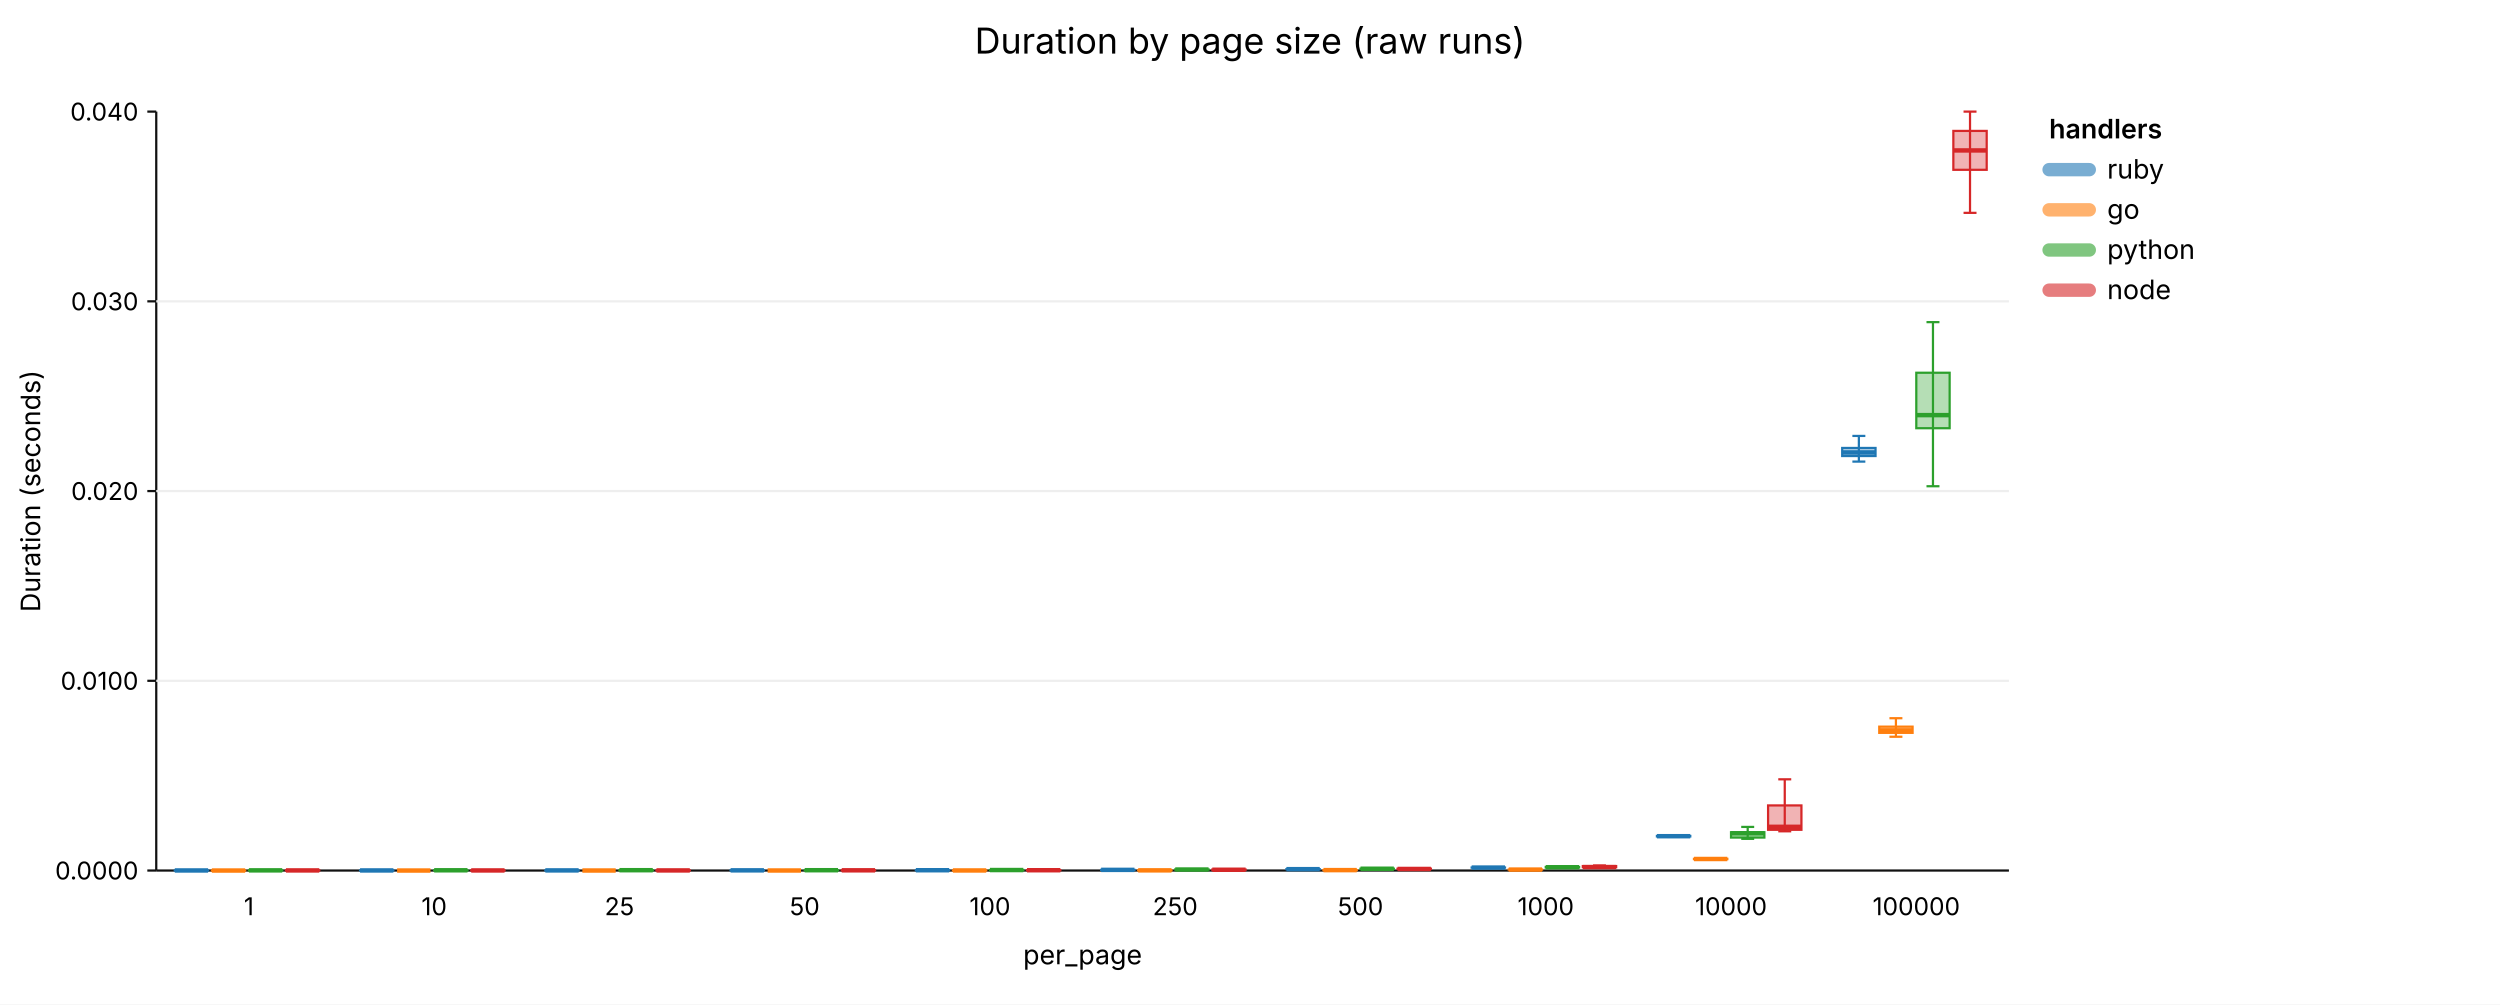
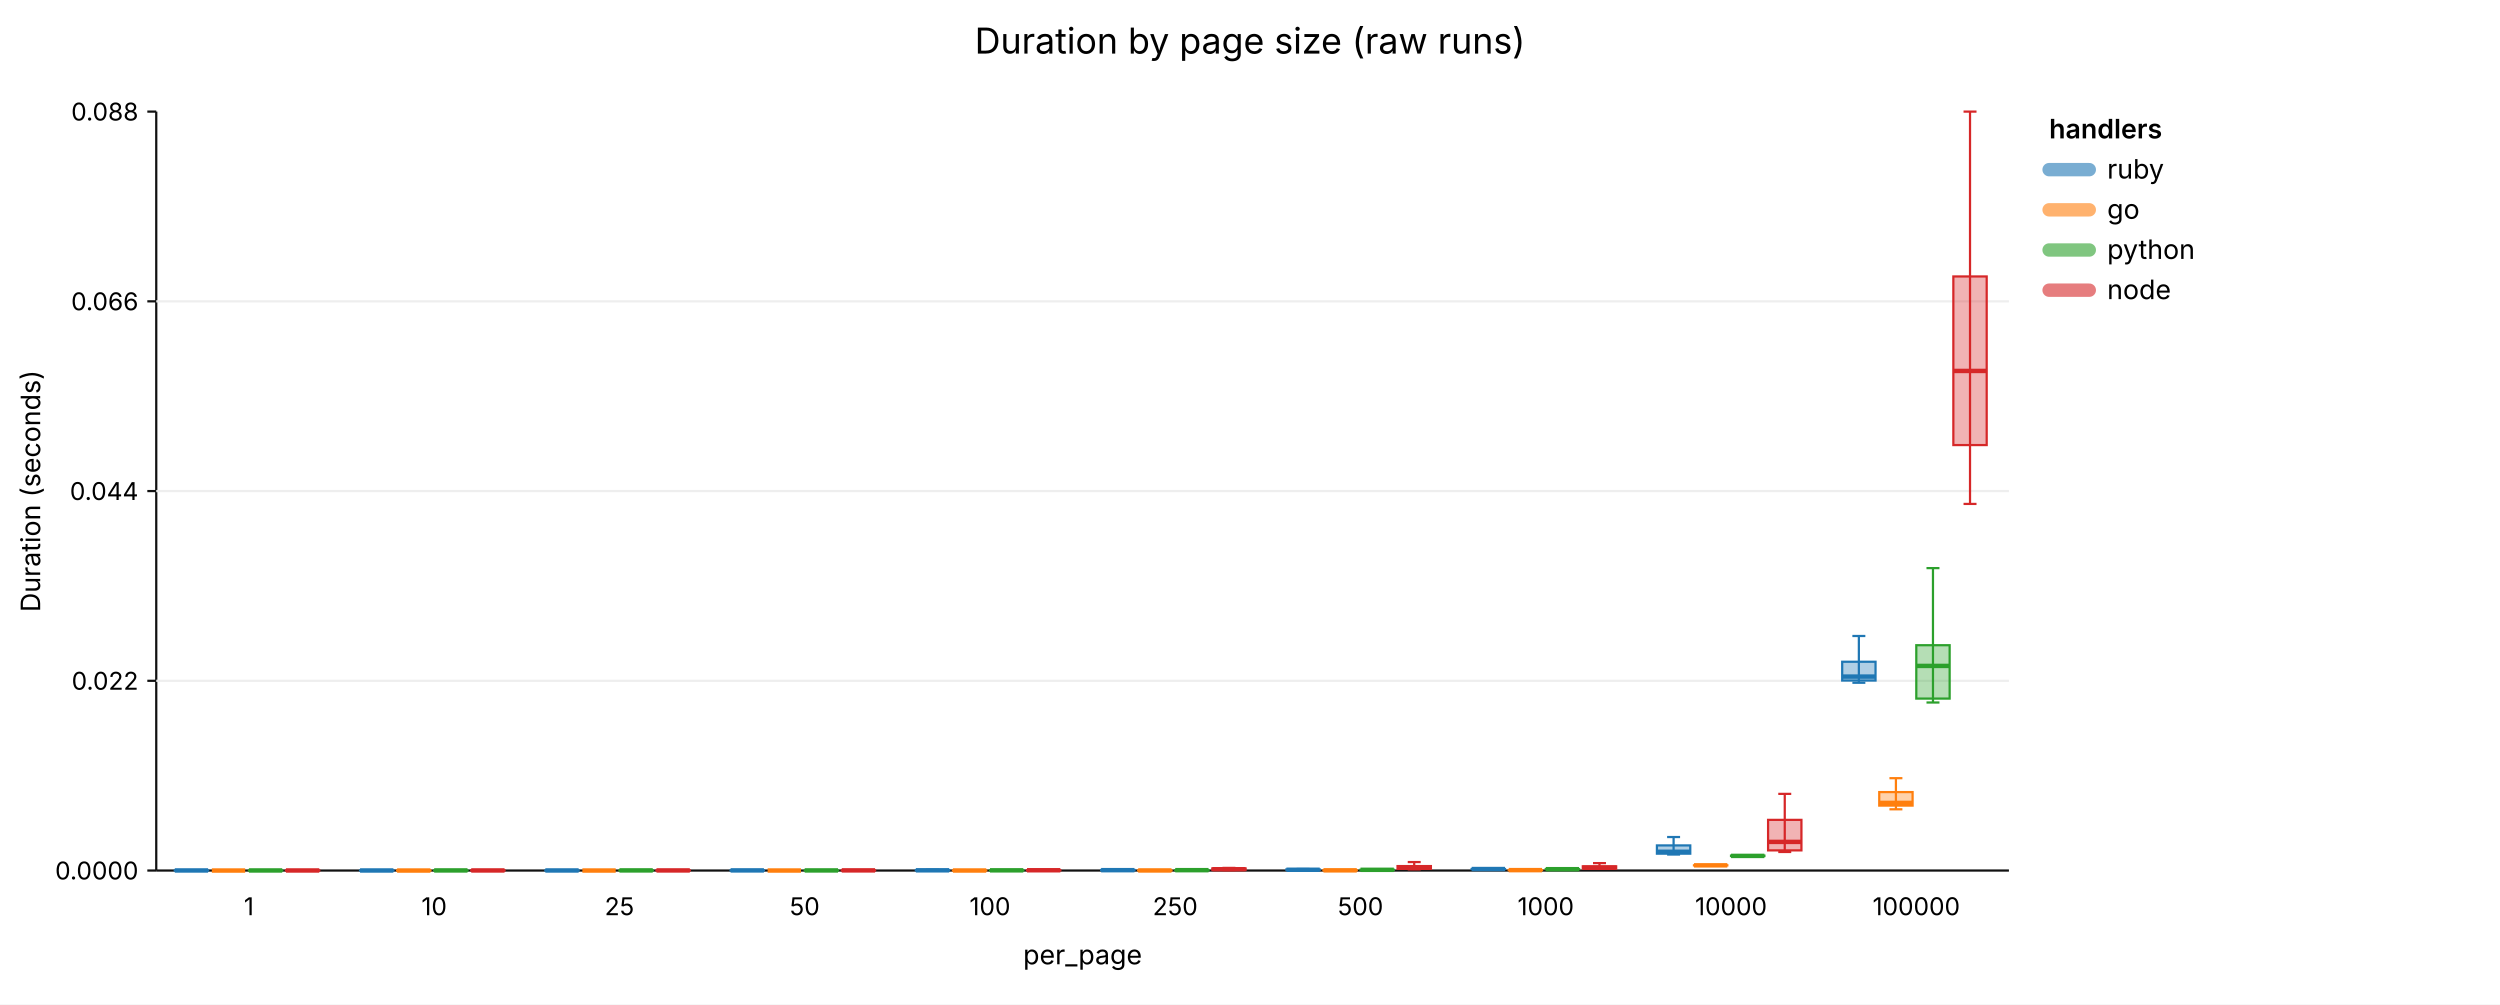
<svg xmlns="http://www.w3.org/2000/svg" width="1120" height="450" viewBox="0 0 1120 450">
  <rect x="0" y="0" width="1120" height="450" fill="white" />
  <text x="560" y="24" text-anchor="middle" font-family="system-ui, -apple-system" font-size="16">Duration by page size (raw runs)</text>
  <line x1="70" y1="390" x2="900" y2="390" stroke="#111" stroke-width="1" />
  <line x1="70" y1="50" x2="70" y2="390" stroke="#111" stroke-width="1" />
  <line x1="66" y1="50.0" x2="70" y2="50.0" stroke="#111" stroke-width="1" />
-   <text x="62" y="54.0" text-anchor="end" font-family="system-ui, -apple-system" font-size="11">0.040</text>
+   <text x="62" y="54.0" text-anchor="end" font-family="system-ui, -apple-system" font-size="11">0.088</text>
  <line x1="66" y1="135.0" x2="70" y2="135.0" stroke="#111" stroke-width="1" />
-   <text x="62" y="139.0" text-anchor="end" font-family="system-ui, -apple-system" font-size="11">0.030</text>
+   <text x="62" y="139.0" text-anchor="end" font-family="system-ui, -apple-system" font-size="11">0.066</text>
  <line x1="70" y1="135.0" x2="900" y2="135.0" stroke="#eee" stroke-width="1" />
  <line x1="66" y1="220.0" x2="70" y2="220.0" stroke="#111" stroke-width="1" />
-   <text x="62" y="224.0" text-anchor="end" font-family="system-ui, -apple-system" font-size="11">0.020</text>
+   <text x="62" y="224.0" text-anchor="end" font-family="system-ui, -apple-system" font-size="11">0.044</text>
  <line x1="70" y1="220.0" x2="900" y2="220.0" stroke="#eee" stroke-width="1" />
  <line x1="66" y1="305.0" x2="70" y2="305.0" stroke="#111" stroke-width="1" />
-   <text x="62" y="309.0" text-anchor="end" font-family="system-ui, -apple-system" font-size="11">0.0100</text>
+   <text x="62" y="309.0" text-anchor="end" font-family="system-ui, -apple-system" font-size="11">0.022</text>
  <line x1="70" y1="305.0" x2="900" y2="305.0" stroke="#eee" stroke-width="1" />
  <line x1="66" y1="390.0" x2="70" y2="390.0" stroke="#111" stroke-width="1" />
  <text x="62" y="394.0" text-anchor="end" font-family="system-ui, -apple-system" font-size="11">0.0000</text>
  <text x="485" y="432" text-anchor="middle" font-family="system-ui, -apple-system" font-size="12">per_page</text>
  <text x="18" y="220" text-anchor="middle" font-family="system-ui, -apple-system" font-size="12" transform="rotate(-90 18 220)">Duration (seconds)</text>
  <text x="111.5" y="410" text-anchor="middle" font-family="system-ui, -apple-system" font-size="11">1</text>
  <text x="194.5" y="410" text-anchor="middle" font-family="system-ui, -apple-system" font-size="11">10</text>
  <text x="277.5" y="410" text-anchor="middle" font-family="system-ui, -apple-system" font-size="11">25</text>
  <text x="360.5" y="410" text-anchor="middle" font-family="system-ui, -apple-system" font-size="11">50</text>
  <text x="443.5" y="410" text-anchor="middle" font-family="system-ui, -apple-system" font-size="11">100</text>
  <text x="526.5" y="410" text-anchor="middle" font-family="system-ui, -apple-system" font-size="11">250</text>
  <text x="609.5" y="410" text-anchor="middle" font-family="system-ui, -apple-system" font-size="11">500</text>
  <text x="692.5" y="410" text-anchor="middle" font-family="system-ui, -apple-system" font-size="11">1000</text>
  <text x="775.5" y="410" text-anchor="middle" font-family="system-ui, -apple-system" font-size="11">10000</text>
  <text x="858.5" y="410" text-anchor="middle" font-family="system-ui, -apple-system" font-size="11">100000</text>
-   <line x1="85.77" y1="389.957" x2="85.77" y2="389.983" stroke="#1f77b4" stroke-width="1" />
-   <line x1="82.865" y1="389.957" x2="88.675" y2="389.957" stroke="#1f77b4" stroke-width="1" />
-   <line x1="82.865" y1="389.983" x2="88.675" y2="389.983" stroke="#1f77b4" stroke-width="1" />
-   <rect x="78.3" y="389.966" width="14.94" height="0.009" fill="#1f77b4" fill-opacity="0.35" stroke="#1f77b4" stroke-width="1" />
-   <line x1="78.3" y1="389.966" x2="93.24" y2="389.966" stroke="#1f77b4" stroke-width="2" />
-   <line x1="168.77" y1="389.94" x2="168.77" y2="389.966" stroke="#1f77b4" stroke-width="1" />
-   <line x1="165.865" y1="389.94" x2="171.675" y2="389.94" stroke="#1f77b4" stroke-width="1" />
-   <line x1="165.865" y1="389.966" x2="171.675" y2="389.966" stroke="#1f77b4" stroke-width="1" />
-   <rect x="161.3" y="389.949" width="14.94" height="0.009" fill="#1f77b4" fill-opacity="0.35" stroke="#1f77b4" stroke-width="1" />
-   <line x1="161.3" y1="389.957" x2="176.24" y2="389.957" stroke="#1f77b4" stroke-width="2" />
-   <line x1="251.77" y1="389.923" x2="251.77" y2="389.949" stroke="#1f77b4" stroke-width="1" />
-   <line x1="248.865" y1="389.923" x2="254.675" y2="389.923" stroke="#1f77b4" stroke-width="1" />
-   <line x1="248.865" y1="389.949" x2="254.675" y2="389.949" stroke="#1f77b4" stroke-width="1" />
-   <rect x="244.3" y="389.932" width="14.94" height="0.009" fill="#1f77b4" fill-opacity="0.35" stroke="#1f77b4" stroke-width="1" />
-   <line x1="244.3" y1="389.94" x2="259.24" y2="389.94" stroke="#1f77b4" stroke-width="2" />
-   <line x1="334.77" y1="389.898" x2="334.77" y2="389.923" stroke="#1f77b4" stroke-width="1" />
-   <line x1="331.865" y1="389.898" x2="337.675" y2="389.898" stroke="#1f77b4" stroke-width="1" />
-   <line x1="331.865" y1="389.923" x2="337.675" y2="389.923" stroke="#1f77b4" stroke-width="1" />
-   <rect x="327.3" y="389.906" width="14.94" height="0.009" fill="#1f77b4" fill-opacity="0.35" stroke="#1f77b4" stroke-width="1" />
-   <line x1="327.3" y1="389.915" x2="342.24" y2="389.915" stroke="#1f77b4" stroke-width="2" />
-   <line x1="417.77" y1="389.838" x2="417.77" y2="389.881" stroke="#1f77b4" stroke-width="1" />
-   <line x1="414.865" y1="389.838" x2="420.675" y2="389.838" stroke="#1f77b4" stroke-width="1" />
-   <line x1="414.865" y1="389.881" x2="420.675" y2="389.881" stroke="#1f77b4" stroke-width="1" />
-   <rect x="410.3" y="389.855" width="14.94" height="0.017" fill="#1f77b4" fill-opacity="0.35" stroke="#1f77b4" stroke-width="1" />
-   <line x1="410.3" y1="389.864" x2="425.24" y2="389.864" stroke="#1f77b4" stroke-width="2" />
-   <line x1="500.77" y1="389.676" x2="500.77" y2="389.719" stroke="#1f77b4" stroke-width="1" />
-   <line x1="497.865" y1="389.676" x2="503.675" y2="389.676" stroke="#1f77b4" stroke-width="1" />
-   <line x1="497.865" y1="389.719" x2="503.675" y2="389.719" stroke="#1f77b4" stroke-width="1" />
-   <rect x="493.3" y="389.693" width="14.94" height="0.017" fill="#1f77b4" fill-opacity="0.35" stroke="#1f77b4" stroke-width="1" />
-   <line x1="493.3" y1="389.702" x2="508.24" y2="389.702" stroke="#1f77b4" stroke-width="2" />
-   <line x1="583.77" y1="389.369" x2="583.77" y2="389.395" stroke="#1f77b4" stroke-width="1" />
-   <line x1="580.865" y1="389.369" x2="586.675" y2="389.369" stroke="#1f77b4" stroke-width="1" />
-   <line x1="580.865" y1="389.395" x2="586.675" y2="389.395" stroke="#1f77b4" stroke-width="1" />
-   <rect x="576.3" y="389.378" width="14.94" height="0.009" fill="#1f77b4" fill-opacity="0.35" stroke="#1f77b4" stroke-width="1" />
-   <line x1="576.3" y1="389.386" x2="591.24" y2="389.386" stroke="#1f77b4" stroke-width="2" />
-   <line x1="666.77" y1="388.585" x2="666.77" y2="388.73" stroke="#1f77b4" stroke-width="1" />
-   <line x1="663.865" y1="388.585" x2="669.675" y2="388.585" stroke="#1f77b4" stroke-width="1" />
-   <line x1="663.865" y1="388.73" x2="669.675" y2="388.73" stroke="#1f77b4" stroke-width="1" />
-   <rect x="659.3" y="388.638" width="14.94" height="0.075" fill="#1f77b4" fill-opacity="0.35" stroke="#1f77b4" stroke-width="1" />
-   <line x1="659.3" y1="388.679" x2="674.24" y2="388.679" stroke="#1f77b4" stroke-width="2" />
-   <line x1="749.77" y1="374.187" x2="749.77" y2="374.937" stroke="#1f77b4" stroke-width="1" />
-   <line x1="746.865" y1="374.187" x2="752.675" y2="374.187" stroke="#1f77b4" stroke-width="1" />
-   <line x1="746.865" y1="374.937" x2="752.675" y2="374.937" stroke="#1f77b4" stroke-width="1" />
-   <rect x="742.3" y="374.494" width="14.94" height="0.23" fill="#1f77b4" fill-opacity="0.35" stroke="#1f77b4" stroke-width="1" />
-   <line x1="742.3" y1="374.617" x2="757.24" y2="374.617" stroke="#1f77b4" stroke-width="2" />
-   <line x1="832.77" y1="195.295" x2="832.77" y2="206.795" stroke="#1f77b4" stroke-width="1" />
-   <line x1="829.865" y1="195.295" x2="835.675" y2="195.295" stroke="#1f77b4" stroke-width="1" />
-   <line x1="829.865" y1="206.795" x2="835.675" y2="206.795" stroke="#1f77b4" stroke-width="1" />
-   <rect x="825.3" y="200.683" width="14.94" height="3.617" fill="#1f77b4" fill-opacity="0.35" stroke="#1f77b4" stroke-width="1" />
-   <line x1="825.3" y1="202.703" x2="840.24" y2="202.703" stroke="#1f77b4" stroke-width="2" />
-   <line x1="102.37" y1="389.983" x2="102.37" y2="390.0" stroke="#ff7f0e" stroke-width="1" />
-   <line x1="99.465" y1="389.983" x2="105.275" y2="389.983" stroke="#ff7f0e" stroke-width="1" />
+   <line x1="85.77" y1="389.935" x2="85.77" y2="389.973" stroke="#1f77b4" stroke-width="1" />
+   <line x1="82.865" y1="389.935" x2="88.675" y2="389.935" stroke="#1f77b4" stroke-width="1" />
+   <line x1="82.865" y1="389.973" x2="88.675" y2="389.973" stroke="#1f77b4" stroke-width="1" />
+   <rect x="78.3" y="389.95" width="14.94" height="0.019" fill="#1f77b4" fill-opacity="0.35" stroke="#1f77b4" stroke-width="1" />
+   <line x1="78.3" y1="389.965" x2="93.24" y2="389.965" stroke="#1f77b4" stroke-width="2" />
+   <line x1="168.77" y1="389.958" x2="168.77" y2="389.985" stroke="#1f77b4" stroke-width="1" />
+   <line x1="165.865" y1="389.958" x2="171.675" y2="389.958" stroke="#1f77b4" stroke-width="1" />
+   <line x1="165.865" y1="389.985" x2="171.675" y2="389.985" stroke="#1f77b4" stroke-width="1" />
+   <rect x="161.3" y="389.969" width="14.94" height="0.008" fill="#1f77b4" fill-opacity="0.35" stroke="#1f77b4" stroke-width="1" />
+   <line x1="161.3" y1="389.975" x2="176.24" y2="389.975" stroke="#1f77b4" stroke-width="2" />
+   <line x1="251.77" y1="389.954" x2="251.77" y2="389.977" stroke="#1f77b4" stroke-width="1" />
+   <line x1="248.865" y1="389.954" x2="254.675" y2="389.954" stroke="#1f77b4" stroke-width="1" />
+   <line x1="248.865" y1="389.977" x2="254.675" y2="389.977" stroke="#1f77b4" stroke-width="1" />
+   <rect x="244.3" y="389.965" width="14.94" height="0.008" fill="#1f77b4" fill-opacity="0.35" stroke="#1f77b4" stroke-width="1" />
+   <line x1="244.3" y1="389.969" x2="259.24" y2="389.969" stroke="#1f77b4" stroke-width="2" />
+   <line x1="334.77" y1="389.892" x2="334.77" y2="389.962" stroke="#1f77b4" stroke-width="1" />
+   <line x1="331.865" y1="389.892" x2="337.675" y2="389.892" stroke="#1f77b4" stroke-width="1" />
+   <line x1="331.865" y1="389.962" x2="337.675" y2="389.962" stroke="#1f77b4" stroke-width="1" />
+   <rect x="327.3" y="389.915" width="14.94" height="0.031" fill="#1f77b4" fill-opacity="0.35" stroke="#1f77b4" stroke-width="1" />
+   <line x1="327.3" y1="389.936" x2="342.24" y2="389.936" stroke="#1f77b4" stroke-width="2" />
+   <line x1="417.77" y1="389.661" x2="417.77" y2="389.935" stroke="#1f77b4" stroke-width="1" />
+   <line x1="414.865" y1="389.661" x2="420.675" y2="389.661" stroke="#1f77b4" stroke-width="1" />
+   <line x1="414.865" y1="389.935" x2="420.675" y2="389.935" stroke="#1f77b4" stroke-width="1" />
+   <rect x="410.3" y="389.79" width="14.94" height="0.133" fill="#1f77b4" fill-opacity="0.35" stroke="#1f77b4" stroke-width="1" />
+   <line x1="410.3" y1="389.9" x2="425.24" y2="389.9" stroke="#1f77b4" stroke-width="2" />
+   <line x1="500.77" y1="389.654" x2="500.77" y2="389.854" stroke="#1f77b4" stroke-width="1" />
+   <line x1="497.865" y1="389.654" x2="503.675" y2="389.654" stroke="#1f77b4" stroke-width="1" />
+   <line x1="497.865" y1="389.854" x2="503.675" y2="389.854" stroke="#1f77b4" stroke-width="1" />
+   <rect x="493.3" y="389.745" width="14.94" height="0.104" fill="#1f77b4" fill-opacity="0.35" stroke="#1f77b4" stroke-width="1" />
+   <line x1="493.3" y1="389.835" x2="508.24" y2="389.835" stroke="#1f77b4" stroke-width="2" />
+   <line x1="583.77" y1="389.303" x2="583.77" y2="389.711" stroke="#1f77b4" stroke-width="1" />
+   <line x1="580.865" y1="389.303" x2="586.675" y2="389.303" stroke="#1f77b4" stroke-width="1" />
+   <line x1="580.865" y1="389.711" x2="586.675" y2="389.711" stroke="#1f77b4" stroke-width="1" />
+   <rect x="576.3" y="389.504" width="14.94" height="0.185" fill="#1f77b4" fill-opacity="0.35" stroke="#1f77b4" stroke-width="1" />
+   <line x1="576.3" y1="389.656" x2="591.24" y2="389.656" stroke="#1f77b4" stroke-width="2" />
+   <line x1="666.77" y1="389.261" x2="666.77" y2="389.396" stroke="#1f77b4" stroke-width="1" />
+   <line x1="663.865" y1="389.261" x2="669.675" y2="389.261" stroke="#1f77b4" stroke-width="1" />
+   <line x1="663.865" y1="389.396" x2="669.675" y2="389.396" stroke="#1f77b4" stroke-width="1" />
+   <rect x="659.3" y="389.308" width="14.94" height="0.052" fill="#1f77b4" fill-opacity="0.35" stroke="#1f77b4" stroke-width="1" />
+   <line x1="659.3" y1="389.334" x2="674.24" y2="389.334" stroke="#1f77b4" stroke-width="2" />
+   <line x1="749.77" y1="374.99" x2="749.77" y2="382.83" stroke="#1f77b4" stroke-width="1" />
+   <line x1="746.865" y1="374.99" x2="752.675" y2="374.99" stroke="#1f77b4" stroke-width="1" />
+   <line x1="746.865" y1="382.83" x2="752.675" y2="382.83" stroke="#1f77b4" stroke-width="1" />
+   <rect x="742.3" y="378.748" width="14.94" height="3.697" fill="#1f77b4" fill-opacity="0.35" stroke="#1f77b4" stroke-width="1" />
+   <line x1="742.3" y1="381.6" x2="757.24" y2="381.6" stroke="#1f77b4" stroke-width="2" />
+   <line x1="832.77" y1="284.922" x2="832.77" y2="305.878" stroke="#1f77b4" stroke-width="1" />
+   <line x1="829.865" y1="284.922" x2="835.675" y2="284.922" stroke="#1f77b4" stroke-width="1" />
+   <line x1="829.865" y1="305.878" x2="835.675" y2="305.878" stroke="#1f77b4" stroke-width="1" />
+   <rect x="825.3" y="296.464" width="14.94" height="8.415" fill="#1f77b4" fill-opacity="0.35" stroke="#1f77b4" stroke-width="1" />
+   <line x1="825.3" y1="303.113" x2="840.24" y2="303.113" stroke="#1f77b4" stroke-width="2" />
+   <line x1="102.37" y1="390.0" x2="102.37" y2="390.0" stroke="#ff7f0e" stroke-width="1" />
  <line x1="99.465" y1="390.0" x2="105.275" y2="390.0" stroke="#ff7f0e" stroke-width="1" />
-   <rect x="94.9" y="389.991" width="14.94" height="0.009" fill="#ff7f0e" fill-opacity="0.35" stroke="#ff7f0e" stroke-width="1" />
+   <line x1="99.465" y1="390.0" x2="105.275" y2="390.0" stroke="#ff7f0e" stroke-width="1" />
+   <rect x="94.9" y="390.0" width="14.94" height="0.0" fill="#ff7f0e" fill-opacity="0.35" stroke="#ff7f0e" stroke-width="1" />
  <line x1="94.9" y1="390.0" x2="109.84" y2="390.0" stroke="#ff7f0e" stroke-width="2" />
-   <line x1="185.37" y1="390.0" x2="185.37" y2="390.0" stroke="#ff7f0e" stroke-width="1" />
+   <line x1="185.37" y1="389.996" x2="185.37" y2="390.0" stroke="#ff7f0e" stroke-width="1" />
+   <line x1="182.465" y1="389.996" x2="188.275" y2="389.996" stroke="#ff7f0e" stroke-width="1" />
  <line x1="182.465" y1="390.0" x2="188.275" y2="390.0" stroke="#ff7f0e" stroke-width="1" />
-   <line x1="182.465" y1="390.0" x2="188.275" y2="390.0" stroke="#ff7f0e" stroke-width="1" />
-   <rect x="177.9" y="390.0" width="14.94" height="0.0" fill="#ff7f0e" fill-opacity="0.35" stroke="#ff7f0e" stroke-width="1" />
+   <rect x="177.9" y="389.996" width="14.94" height="0.004" fill="#ff7f0e" fill-opacity="0.35" stroke="#ff7f0e" stroke-width="1" />
  <line x1="177.9" y1="390.0" x2="192.84" y2="390.0" stroke="#ff7f0e" stroke-width="2" />
-   <line x1="268.37" y1="389.991" x2="268.37" y2="389.991" stroke="#ff7f0e" stroke-width="1" />
-   <line x1="265.465" y1="389.991" x2="271.275" y2="389.991" stroke="#ff7f0e" stroke-width="1" />
-   <line x1="265.465" y1="389.991" x2="271.275" y2="389.991" stroke="#ff7f0e" stroke-width="1" />
-   <rect x="260.9" y="389.991" width="14.94" height="0.0" fill="#ff7f0e" fill-opacity="0.35" stroke="#ff7f0e" stroke-width="1" />
-   <line x1="260.9" y1="389.991" x2="275.84" y2="389.991" stroke="#ff7f0e" stroke-width="2" />
-   <line x1="351.37" y1="389.983" x2="351.37" y2="389.983" stroke="#ff7f0e" stroke-width="1" />
-   <line x1="348.465" y1="389.983" x2="354.275" y2="389.983" stroke="#ff7f0e" stroke-width="1" />
-   <line x1="348.465" y1="389.983" x2="354.275" y2="389.983" stroke="#ff7f0e" stroke-width="1" />
-   <rect x="343.9" y="389.983" width="14.94" height="0.0" fill="#ff7f0e" fill-opacity="0.35" stroke="#ff7f0e" stroke-width="1" />
-   <line x1="343.9" y1="389.983" x2="358.84" y2="389.983" stroke="#ff7f0e" stroke-width="2" />
-   <line x1="434.37" y1="389.932" x2="434.37" y2="389.983" stroke="#ff7f0e" stroke-width="1" />
-   <line x1="431.465" y1="389.932" x2="437.275" y2="389.932" stroke="#ff7f0e" stroke-width="1" />
-   <line x1="431.465" y1="389.983" x2="437.275" y2="389.983" stroke="#ff7f0e" stroke-width="1" />
-   <rect x="426.9" y="389.957" width="14.94" height="0.017" fill="#ff7f0e" fill-opacity="0.35" stroke="#ff7f0e" stroke-width="1" />
-   <line x1="426.9" y1="389.966" x2="441.84" y2="389.966" stroke="#ff7f0e" stroke-width="2" />
-   <line x1="517.37" y1="389.906" x2="517.37" y2="389.932" stroke="#ff7f0e" stroke-width="1" />
-   <line x1="514.465" y1="389.906" x2="520.275" y2="389.906" stroke="#ff7f0e" stroke-width="1" />
-   <line x1="514.465" y1="389.932" x2="520.275" y2="389.932" stroke="#ff7f0e" stroke-width="1" />
-   <rect x="509.9" y="389.915" width="14.94" height="0.015" fill="#ff7f0e" fill-opacity="0.35" stroke="#ff7f0e" stroke-width="1" />
-   <line x1="509.9" y1="389.919" x2="524.84" y2="389.919" stroke="#ff7f0e" stroke-width="2" />
-   <line x1="600.37" y1="389.77" x2="600.37" y2="389.855" stroke="#ff7f0e" stroke-width="1" />
-   <line x1="597.465" y1="389.77" x2="603.275" y2="389.77" stroke="#ff7f0e" stroke-width="1" />
-   <line x1="597.465" y1="389.855" x2="603.275" y2="389.855" stroke="#ff7f0e" stroke-width="1" />
-   <rect x="592.9" y="389.804" width="14.94" height="0.026" fill="#ff7f0e" fill-opacity="0.35" stroke="#ff7f0e" stroke-width="1" />
-   <line x1="592.9" y1="389.812" x2="607.84" y2="389.812" stroke="#ff7f0e" stroke-width="2" />
-   <line x1="683.37" y1="389.514" x2="683.37" y2="389.625" stroke="#ff7f0e" stroke-width="1" />
-   <line x1="680.465" y1="389.514" x2="686.275" y2="389.514" stroke="#ff7f0e" stroke-width="1" />
-   <line x1="680.465" y1="389.625" x2="686.275" y2="389.625" stroke="#ff7f0e" stroke-width="1" />
-   <rect x="675.9" y="389.542" width="14.94" height="0.049" fill="#ff7f0e" fill-opacity="0.35" stroke="#ff7f0e" stroke-width="1" />
-   <line x1="675.9" y1="389.578" x2="690.84" y2="389.578" stroke="#ff7f0e" stroke-width="2" />
-   <line x1="766.37" y1="384.544" x2="766.37" y2="384.953" stroke="#ff7f0e" stroke-width="1" />
-   <line x1="763.465" y1="384.544" x2="769.275" y2="384.544" stroke="#ff7f0e" stroke-width="1" />
-   <line x1="763.465" y1="384.953" x2="769.275" y2="384.953" stroke="#ff7f0e" stroke-width="1" />
-   <rect x="758.9" y="384.745" width="14.94" height="0.156" fill="#ff7f0e" fill-opacity="0.35" stroke="#ff7f0e" stroke-width="1" />
-   <line x1="758.9" y1="384.83" x2="773.84" y2="384.83" stroke="#ff7f0e" stroke-width="2" />
-   <line x1="849.37" y1="321.76" x2="849.37" y2="330.063" stroke="#ff7f0e" stroke-width="1" />
-   <line x1="846.465" y1="321.76" x2="852.275" y2="321.76" stroke="#ff7f0e" stroke-width="1" />
-   <line x1="846.465" y1="330.063" x2="852.275" y2="330.063" stroke="#ff7f0e" stroke-width="1" />
-   <rect x="841.9" y="325.538" width="14.94" height="2.777" fill="#ff7f0e" fill-opacity="0.35" stroke="#ff7f0e" stroke-width="1" />
-   <line x1="841.9" y1="327.215" x2="856.84" y2="327.215" stroke="#ff7f0e" stroke-width="2" />
-   <line x1="118.97" y1="389.906" x2="118.97" y2="389.932" stroke="#2ca02c" stroke-width="1" />
-   <line x1="116.065" y1="389.906" x2="121.875" y2="389.906" stroke="#2ca02c" stroke-width="1" />
-   <line x1="116.065" y1="389.932" x2="121.875" y2="389.932" stroke="#2ca02c" stroke-width="1" />
-   <rect x="111.5" y="389.915" width="14.94" height="0.009" fill="#2ca02c" fill-opacity="0.35" stroke="#2ca02c" stroke-width="1" />
-   <line x1="111.5" y1="389.923" x2="126.44" y2="389.923" stroke="#2ca02c" stroke-width="2" />
-   <line x1="201.97" y1="389.881" x2="201.97" y2="389.906" stroke="#2ca02c" stroke-width="1" />
-   <line x1="199.065" y1="389.881" x2="204.875" y2="389.881" stroke="#2ca02c" stroke-width="1" />
-   <line x1="199.065" y1="389.906" x2="204.875" y2="389.906" stroke="#2ca02c" stroke-width="1" />
-   <rect x="194.5" y="389.889" width="14.94" height="0.009" fill="#2ca02c" fill-opacity="0.35" stroke="#2ca02c" stroke-width="1" />
-   <line x1="194.5" y1="389.889" x2="209.44" y2="389.889" stroke="#2ca02c" stroke-width="2" />
-   <line x1="284.97" y1="389.778" x2="284.97" y2="389.872" stroke="#2ca02c" stroke-width="1" />
-   <line x1="282.065" y1="389.778" x2="287.875" y2="389.778" stroke="#2ca02c" stroke-width="1" />
-   <line x1="282.065" y1="389.872" x2="287.875" y2="389.872" stroke="#2ca02c" stroke-width="1" />
-   <rect x="277.5" y="389.83" width="14.94" height="0.034" fill="#2ca02c" fill-opacity="0.35" stroke="#2ca02c" stroke-width="1" />
-   <line x1="277.5" y1="389.847" x2="292.44" y2="389.847" stroke="#2ca02c" stroke-width="2" />
-   <line x1="367.97" y1="389.812" x2="367.97" y2="389.881" stroke="#2ca02c" stroke-width="1" />
-   <line x1="365.065" y1="389.812" x2="370.875" y2="389.812" stroke="#2ca02c" stroke-width="1" />
-   <line x1="365.065" y1="389.881" x2="370.875" y2="389.881" stroke="#2ca02c" stroke-width="1" />
-   <rect x="360.5" y="389.847" width="14.94" height="0.023" fill="#2ca02c" fill-opacity="0.35" stroke="#2ca02c" stroke-width="1" />
-   <line x1="360.5" y1="389.855" x2="375.44" y2="389.855" stroke="#2ca02c" stroke-width="2" />
-   <line x1="450.97" y1="389.71" x2="450.97" y2="389.812" stroke="#2ca02c" stroke-width="1" />
-   <line x1="448.065" y1="389.71" x2="453.875" y2="389.71" stroke="#2ca02c" stroke-width="1" />
-   <line x1="448.065" y1="389.812" x2="453.875" y2="389.812" stroke="#2ca02c" stroke-width="1" />
-   <rect x="443.5" y="389.761" width="14.94" height="0.034" fill="#2ca02c" fill-opacity="0.35" stroke="#2ca02c" stroke-width="1" />
-   <line x1="443.5" y1="389.778" x2="458.44" y2="389.778" stroke="#2ca02c" stroke-width="2" />
-   <line x1="533.97" y1="389.489" x2="533.97" y2="389.625" stroke="#2ca02c" stroke-width="1" />
-   <line x1="531.065" y1="389.489" x2="536.875" y2="389.489" stroke="#2ca02c" stroke-width="1" />
-   <line x1="531.065" y1="389.625" x2="536.875" y2="389.625" stroke="#2ca02c" stroke-width="1" />
-   <rect x="526.5" y="389.506" width="14.94" height="0.077" fill="#2ca02c" fill-opacity="0.35" stroke="#2ca02c" stroke-width="1" />
-   <line x1="526.5" y1="389.548" x2="541.44" y2="389.548" stroke="#2ca02c" stroke-width="2" />
-   <line x1="616.97" y1="389.096" x2="616.97" y2="389.335" stroke="#2ca02c" stroke-width="1" />
-   <line x1="614.065" y1="389.096" x2="619.875" y2="389.096" stroke="#2ca02c" stroke-width="1" />
-   <line x1="614.065" y1="389.335" x2="619.875" y2="389.335" stroke="#2ca02c" stroke-width="1" />
-   <rect x="609.5" y="389.165" width="14.94" height="0.1" fill="#2ca02c" fill-opacity="0.35" stroke="#2ca02c" stroke-width="1" />
-   <line x1="609.5" y1="389.194" x2="624.44" y2="389.194" stroke="#2ca02c" stroke-width="2" />
-   <line x1="699.97" y1="388.269" x2="699.97" y2="388.764" stroke="#2ca02c" stroke-width="1" />
-   <line x1="697.065" y1="388.269" x2="702.875" y2="388.269" stroke="#2ca02c" stroke-width="1" />
-   <line x1="697.065" y1="388.764" x2="702.875" y2="388.764" stroke="#2ca02c" stroke-width="1" />
-   <rect x="692.5" y="388.395" width="14.94" height="0.264" fill="#2ca02c" fill-opacity="0.35" stroke="#2ca02c" stroke-width="1" />
-   <line x1="692.5" y1="388.525" x2="707.44" y2="388.525" stroke="#2ca02c" stroke-width="2" />
-   <line x1="782.97" y1="370.461" x2="782.97" y2="375.798" stroke="#2ca02c" stroke-width="1" />
-   <line x1="780.065" y1="370.461" x2="785.875" y2="370.461" stroke="#2ca02c" stroke-width="1" />
-   <line x1="780.065" y1="375.798" x2="785.875" y2="375.798" stroke="#2ca02c" stroke-width="1" />
-   <rect x="775.5" y="372.833" width="14.94" height="2.393" fill="#2ca02c" fill-opacity="0.35" stroke="#2ca02c" stroke-width="1" />
-   <line x1="775.5" y1="373.321" x2="790.44" y2="373.321" stroke="#2ca02c" stroke-width="2" />
-   <line x1="865.97" y1="144.318" x2="865.97" y2="217.835" stroke="#2ca02c" stroke-width="1" />
-   <line x1="863.065" y1="144.318" x2="868.875" y2="144.318" stroke="#2ca02c" stroke-width="1" />
-   <line x1="863.065" y1="217.835" x2="868.875" y2="217.835" stroke="#2ca02c" stroke-width="1" />
-   <rect x="858.5" y="166.987" width="14.94" height="24.854" fill="#2ca02c" fill-opacity="0.35" stroke="#2ca02c" stroke-width="1" />
-   <line x1="858.5" y1="185.978" x2="873.44" y2="185.978" stroke="#2ca02c" stroke-width="2" />
-   <line x1="135.57" y1="389.864" x2="135.57" y2="389.983" stroke="#d62728" stroke-width="1" />
-   <line x1="132.665" y1="389.864" x2="138.475" y2="389.864" stroke="#d62728" stroke-width="1" />
-   <line x1="132.665" y1="389.983" x2="138.475" y2="389.983" stroke="#d62728" stroke-width="1" />
-   <rect x="128.1" y="389.915" width="14.94" height="0.058" fill="#d62728" fill-opacity="0.35" stroke="#d62728" stroke-width="1" />
-   <line x1="128.1" y1="389.949" x2="143.04" y2="389.949" stroke="#d62728" stroke-width="2" />
-   <line x1="218.57" y1="389.932" x2="218.57" y2="389.974" stroke="#d62728" stroke-width="1" />
-   <line x1="215.665" y1="389.932" x2="221.475" y2="389.932" stroke="#d62728" stroke-width="1" />
-   <line x1="215.665" y1="389.974" x2="221.475" y2="389.974" stroke="#d62728" stroke-width="1" />
-   <rect x="211.1" y="389.94" width="14.94" height="0.026" fill="#d62728" fill-opacity="0.35" stroke="#d62728" stroke-width="1" />
-   <line x1="211.1" y1="389.957" x2="226.04" y2="389.957" stroke="#d62728" stroke-width="2" />
-   <line x1="301.57" y1="389.94" x2="301.57" y2="389.966" stroke="#d62728" stroke-width="1" />
-   <line x1="298.665" y1="389.94" x2="304.475" y2="389.94" stroke="#d62728" stroke-width="1" />
-   <line x1="298.665" y1="389.966" x2="304.475" y2="389.966" stroke="#d62728" stroke-width="1" />
-   <rect x="294.1" y="389.949" width="14.94" height="0.009" fill="#d62728" fill-opacity="0.35" stroke="#d62728" stroke-width="1" />
-   <line x1="294.1" y1="389.949" x2="309.04" y2="389.949" stroke="#d62728" stroke-width="2" />
-   <line x1="384.57" y1="389.872" x2="384.57" y2="389.923" stroke="#d62728" stroke-width="1" />
-   <line x1="381.665" y1="389.872" x2="387.475" y2="389.872" stroke="#d62728" stroke-width="1" />
-   <line x1="381.665" y1="389.923" x2="387.475" y2="389.923" stroke="#d62728" stroke-width="1" />
-   <rect x="377.1" y="389.889" width="14.94" height="0.023" fill="#d62728" fill-opacity="0.35" stroke="#d62728" stroke-width="1" />
-   <line x1="377.1" y1="389.902" x2="392.04" y2="389.902" stroke="#d62728" stroke-width="2" />
-   <line x1="467.57" y1="389.795" x2="467.57" y2="389.881" stroke="#d62728" stroke-width="1" />
-   <line x1="464.665" y1="389.795" x2="470.475" y2="389.795" stroke="#d62728" stroke-width="1" />
-   <line x1="464.665" y1="389.881" x2="470.475" y2="389.881" stroke="#d62728" stroke-width="1" />
-   <rect x="460.1" y="389.84" width="14.94" height="0.032" fill="#d62728" fill-opacity="0.35" stroke="#d62728" stroke-width="1" />
-   <line x1="460.1" y1="389.864" x2="475.04" y2="389.864" stroke="#d62728" stroke-width="2" />
-   <line x1="550.57" y1="389.506" x2="550.57" y2="389.693" stroke="#d62728" stroke-width="1" />
-   <line x1="547.665" y1="389.506" x2="553.475" y2="389.506" stroke="#d62728" stroke-width="1" />
-   <line x1="547.665" y1="389.693" x2="553.475" y2="389.693" stroke="#d62728" stroke-width="1" />
-   <rect x="543.1" y="389.565" width="14.94" height="0.102" fill="#d62728" fill-opacity="0.35" stroke="#d62728" stroke-width="1" />
-   <line x1="543.1" y1="389.65" x2="558.04" y2="389.65" stroke="#d62728" stroke-width="2" />
-   <line x1="633.57" y1="389.028" x2="633.57" y2="389.344" stroke="#d62728" stroke-width="1" />
-   <line x1="630.665" y1="389.028" x2="636.475" y2="389.028" stroke="#d62728" stroke-width="1" />
-   <line x1="630.665" y1="389.344" x2="636.475" y2="389.344" stroke="#d62728" stroke-width="1" />
-   <rect x="626.1" y="389.167" width="14.94" height="0.151" fill="#d62728" fill-opacity="0.35" stroke="#d62728" stroke-width="1" />
-   <line x1="626.1" y1="389.297" x2="641.04" y2="389.297" stroke="#d62728" stroke-width="2" />
-   <line x1="716.57" y1="387.724" x2="716.57" y2="388.593" stroke="#d62728" stroke-width="1" />
-   <line x1="713.665" y1="387.724" x2="719.475" y2="387.724" stroke="#d62728" stroke-width="1" />
-   <line x1="713.665" y1="388.593" x2="719.475" y2="388.593" stroke="#d62728" stroke-width="1" />
-   <rect x="709.1" y="387.995" width="14.94" height="0.526" fill="#d62728" fill-opacity="0.35" stroke="#d62728" stroke-width="1" />
-   <line x1="709.1" y1="388.461" x2="724.04" y2="388.461" stroke="#d62728" stroke-width="2" />
-   <line x1="799.57" y1="349.132" x2="799.57" y2="372.422" stroke="#d62728" stroke-width="1" />
-   <line x1="796.665" y1="349.132" x2="802.475" y2="349.132" stroke="#d62728" stroke-width="1" />
-   <line x1="796.665" y1="372.422" x2="802.475" y2="372.422" stroke="#d62728" stroke-width="1" />
-   <rect x="792.1" y="360.833" width="14.94" height="10.914" fill="#d62728" fill-opacity="0.35" stroke="#d62728" stroke-width="1" />
-   <line x1="792.1" y1="370.414" x2="807.04" y2="370.414" stroke="#d62728" stroke-width="2" />
-   <line x1="882.57" y1="50.0" x2="882.57" y2="95.36" stroke="#d62728" stroke-width="1" />
+   <line x1="268.37" y1="389.996" x2="268.37" y2="389.996" stroke="#ff7f0e" stroke-width="1" />
+   <line x1="265.465" y1="389.996" x2="271.275" y2="389.996" stroke="#ff7f0e" stroke-width="1" />
+   <line x1="265.465" y1="389.996" x2="271.275" y2="389.996" stroke="#ff7f0e" stroke-width="1" />
+   <rect x="260.9" y="389.996" width="14.94" height="0.0" fill="#ff7f0e" fill-opacity="0.35" stroke="#ff7f0e" stroke-width="1" />
+   <line x1="260.9" y1="389.996" x2="275.84" y2="389.996" stroke="#ff7f0e" stroke-width="2" />
+   <line x1="351.37" y1="389.992" x2="351.37" y2="389.992" stroke="#ff7f0e" stroke-width="1" />
+   <line x1="348.465" y1="389.992" x2="354.275" y2="389.992" stroke="#ff7f0e" stroke-width="1" />
+   <line x1="348.465" y1="389.992" x2="354.275" y2="389.992" stroke="#ff7f0e" stroke-width="1" />
+   <rect x="343.9" y="389.992" width="14.94" height="0.0" fill="#ff7f0e" fill-opacity="0.35" stroke="#ff7f0e" stroke-width="1" />
+   <line x1="343.9" y1="389.992" x2="358.84" y2="389.992" stroke="#ff7f0e" stroke-width="2" />
+   <line x1="434.37" y1="389.985" x2="434.37" y2="389.992" stroke="#ff7f0e" stroke-width="1" />
+   <line x1="431.465" y1="389.985" x2="437.275" y2="389.985" stroke="#ff7f0e" stroke-width="1" />
+   <line x1="431.465" y1="389.992" x2="437.275" y2="389.992" stroke="#ff7f0e" stroke-width="1" />
+   <rect x="426.9" y="389.985" width="14.94" height="0.004" fill="#ff7f0e" fill-opacity="0.35" stroke="#ff7f0e" stroke-width="1" />
+   <line x1="426.9" y1="389.985" x2="441.84" y2="389.985" stroke="#ff7f0e" stroke-width="2" />
+   <line x1="517.37" y1="389.958" x2="517.37" y2="389.969" stroke="#ff7f0e" stroke-width="1" />
+   <line x1="514.465" y1="389.958" x2="520.275" y2="389.958" stroke="#ff7f0e" stroke-width="1" />
+   <line x1="514.465" y1="389.969" x2="520.275" y2="389.969" stroke="#ff7f0e" stroke-width="1" />
+   <rect x="509.9" y="389.962" width="14.94" height="0.004" fill="#ff7f0e" fill-opacity="0.35" stroke="#ff7f0e" stroke-width="1" />
+   <line x1="509.9" y1="389.962" x2="524.84" y2="389.962" stroke="#ff7f0e" stroke-width="2" />
+   <line x1="600.37" y1="389.869" x2="600.37" y2="389.931" stroke="#ff7f0e" stroke-width="1" />
+   <line x1="597.465" y1="389.869" x2="603.275" y2="389.869" stroke="#ff7f0e" stroke-width="1" />
+   <line x1="597.465" y1="389.931" x2="603.275" y2="389.931" stroke="#ff7f0e" stroke-width="1" />
+   <rect x="592.9" y="389.896" width="14.94" height="0.022" fill="#ff7f0e" fill-opacity="0.35" stroke="#ff7f0e" stroke-width="1" />
+   <line x1="592.9" y1="389.913" x2="607.84" y2="389.913" stroke="#ff7f0e" stroke-width="2" />
+   <line x1="683.37" y1="389.765" x2="683.37" y2="389.858" stroke="#ff7f0e" stroke-width="1" />
+   <line x1="680.465" y1="389.765" x2="686.275" y2="389.765" stroke="#ff7f0e" stroke-width="1" />
+   <line x1="680.465" y1="389.858" x2="686.275" y2="389.858" stroke="#ff7f0e" stroke-width="1" />
+   <rect x="675.9" y="389.804" width="14.94" height="0.027" fill="#ff7f0e" fill-opacity="0.35" stroke="#ff7f0e" stroke-width="1" />
+   <line x1="675.9" y1="389.819" x2="690.84" y2="389.819" stroke="#ff7f0e" stroke-width="2" />
+   <line x1="766.37" y1="387.583" x2="766.37" y2="387.748" stroke="#ff7f0e" stroke-width="1" />
+   <line x1="763.465" y1="387.583" x2="769.275" y2="387.583" stroke="#ff7f0e" stroke-width="1" />
+   <line x1="763.465" y1="387.748" x2="769.275" y2="387.748" stroke="#ff7f0e" stroke-width="1" />
+   <rect x="758.9" y="387.653" width="14.94" height="0.049" fill="#ff7f0e" fill-opacity="0.35" stroke="#ff7f0e" stroke-width="1" />
+   <line x1="758.9" y1="387.672" x2="773.84" y2="387.672" stroke="#ff7f0e" stroke-width="2" />
+   <line x1="849.37" y1="348.626" x2="849.37" y2="362.566" stroke="#ff7f0e" stroke-width="1" />
+   <line x1="846.465" y1="348.626" x2="852.275" y2="348.626" stroke="#ff7f0e" stroke-width="1" />
+   <line x1="846.465" y1="362.566" x2="852.275" y2="362.566" stroke="#ff7f0e" stroke-width="1" />
+   <rect x="841.9" y="354.853" width="14.94" height="6.056" fill="#ff7f0e" fill-opacity="0.35" stroke="#ff7f0e" stroke-width="1" />
+   <line x1="841.9" y1="359.705" x2="856.84" y2="359.705" stroke="#ff7f0e" stroke-width="2" />
+   <line x1="118.97" y1="389.958" x2="118.97" y2="389.969" stroke="#2ca02c" stroke-width="1" />
+   <line x1="116.065" y1="389.958" x2="121.875" y2="389.958" stroke="#2ca02c" stroke-width="1" />
+   <line x1="116.065" y1="389.969" x2="121.875" y2="389.969" stroke="#2ca02c" stroke-width="1" />
+   <rect x="111.5" y="389.962" width="14.94" height="0.004" fill="#2ca02c" fill-opacity="0.35" stroke="#2ca02c" stroke-width="1" />
+   <line x1="111.5" y1="389.965" x2="126.44" y2="389.965" stroke="#2ca02c" stroke-width="2" />
+   <line x1="201.97" y1="389.935" x2="201.97" y2="389.958" stroke="#2ca02c" stroke-width="1" />
+   <line x1="199.065" y1="389.935" x2="204.875" y2="389.935" stroke="#2ca02c" stroke-width="1" />
+   <line x1="199.065" y1="389.958" x2="204.875" y2="389.958" stroke="#2ca02c" stroke-width="1" />
+   <rect x="194.5" y="389.946" width="14.94" height="0.008" fill="#2ca02c" fill-opacity="0.35" stroke="#2ca02c" stroke-width="1" />
+   <line x1="194.5" y1="389.95" x2="209.44" y2="389.95" stroke="#2ca02c" stroke-width="2" />
+   <line x1="284.97" y1="389.931" x2="284.97" y2="389.958" stroke="#2ca02c" stroke-width="1" />
+   <line x1="282.065" y1="389.931" x2="287.875" y2="389.931" stroke="#2ca02c" stroke-width="1" />
+   <line x1="282.065" y1="389.958" x2="287.875" y2="389.958" stroke="#2ca02c" stroke-width="1" />
+   <rect x="277.5" y="389.938" width="14.94" height="0.008" fill="#2ca02c" fill-opacity="0.35" stroke="#2ca02c" stroke-width="1" />
+   <line x1="277.5" y1="389.942" x2="292.44" y2="389.942" stroke="#2ca02c" stroke-width="2" />
+   <line x1="367.97" y1="389.942" x2="367.97" y2="389.954" stroke="#2ca02c" stroke-width="1" />
+   <line x1="365.065" y1="389.942" x2="370.875" y2="389.942" stroke="#2ca02c" stroke-width="1" />
+   <line x1="365.065" y1="389.954" x2="370.875" y2="389.954" stroke="#2ca02c" stroke-width="1" />
+   <rect x="360.5" y="389.946" width="14.94" height="0.004" fill="#2ca02c" fill-opacity="0.35" stroke="#2ca02c" stroke-width="1" />
+   <line x1="360.5" y1="389.95" x2="375.44" y2="389.95" stroke="#2ca02c" stroke-width="2" />
+   <line x1="450.97" y1="389.885" x2="450.97" y2="389.919" stroke="#2ca02c" stroke-width="1" />
+   <line x1="448.065" y1="389.885" x2="453.875" y2="389.885" stroke="#2ca02c" stroke-width="1" />
+   <line x1="448.065" y1="389.919" x2="453.875" y2="389.919" stroke="#2ca02c" stroke-width="1" />
+   <rect x="443.5" y="389.9" width="14.94" height="0.015" fill="#2ca02c" fill-opacity="0.35" stroke="#2ca02c" stroke-width="1" />
+   <line x1="443.5" y1="389.908" x2="458.44" y2="389.908" stroke="#2ca02c" stroke-width="2" />
+   <line x1="533.97" y1="389.815" x2="533.97" y2="389.854" stroke="#2ca02c" stroke-width="1" />
+   <line x1="531.065" y1="389.815" x2="536.875" y2="389.815" stroke="#2ca02c" stroke-width="1" />
+   <line x1="531.065" y1="389.854" x2="536.875" y2="389.854" stroke="#2ca02c" stroke-width="1" />
+   <rect x="526.5" y="389.831" width="14.94" height="0.011" fill="#2ca02c" fill-opacity="0.35" stroke="#2ca02c" stroke-width="1" />
+   <line x1="526.5" y1="389.835" x2="541.44" y2="389.835" stroke="#2ca02c" stroke-width="2" />
+   <line x1="616.97" y1="389.638" x2="616.97" y2="389.727" stroke="#2ca02c" stroke-width="1" />
+   <line x1="614.065" y1="389.638" x2="619.875" y2="389.638" stroke="#2ca02c" stroke-width="1" />
+   <line x1="614.065" y1="389.727" x2="619.875" y2="389.727" stroke="#2ca02c" stroke-width="1" />
+   <rect x="609.5" y="389.658" width="14.94" height="0.037" fill="#2ca02c" fill-opacity="0.35" stroke="#2ca02c" stroke-width="1" />
+   <line x1="609.5" y1="389.679" x2="624.44" y2="389.679" stroke="#2ca02c" stroke-width="2" />
+   <line x1="699.97" y1="389.357" x2="699.97" y2="389.434" stroke="#2ca02c" stroke-width="1" />
+   <line x1="697.065" y1="389.357" x2="702.875" y2="389.357" stroke="#2ca02c" stroke-width="1" />
+   <line x1="697.065" y1="389.434" x2="702.875" y2="389.434" stroke="#2ca02c" stroke-width="1" />
+   <rect x="692.5" y="389.38" width="14.94" height="0.031" fill="#2ca02c" fill-opacity="0.35" stroke="#2ca02c" stroke-width="1" />
+   <line x1="692.5" y1="389.402" x2="707.44" y2="389.402" stroke="#2ca02c" stroke-width="2" />
+   <line x1="782.97" y1="383.222" x2="782.97" y2="383.63" stroke="#2ca02c" stroke-width="1" />
+   <line x1="780.065" y1="383.222" x2="785.875" y2="383.222" stroke="#2ca02c" stroke-width="1" />
+   <line x1="780.065" y1="383.63" x2="785.875" y2="383.63" stroke="#2ca02c" stroke-width="1" />
+   <rect x="775.5" y="383.301" width="14.94" height="0.204" fill="#2ca02c" fill-opacity="0.35" stroke="#2ca02c" stroke-width="1" />
+   <line x1="775.5" y1="383.444" x2="790.44" y2="383.444" stroke="#2ca02c" stroke-width="2" />
+   <line x1="865.97" y1="254.513" x2="865.97" y2="314.723" stroke="#2ca02c" stroke-width="1" />
+   <line x1="863.065" y1="254.513" x2="868.875" y2="254.513" stroke="#2ca02c" stroke-width="1" />
+   <line x1="863.065" y1="314.723" x2="868.875" y2="314.723" stroke="#2ca02c" stroke-width="1" />
+   <rect x="858.5" y="289.054" width="14.94" height="23.915" fill="#2ca02c" fill-opacity="0.35" stroke="#2ca02c" stroke-width="1" />
+   <line x1="858.5" y1="298.329" x2="873.44" y2="298.329" stroke="#2ca02c" stroke-width="2" />
+   <line x1="135.57" y1="389.919" x2="135.57" y2="389.988" stroke="#d62728" stroke-width="1" />
+   <line x1="132.665" y1="389.919" x2="138.475" y2="389.919" stroke="#d62728" stroke-width="1" />
+   <line x1="132.665" y1="389.988" x2="138.475" y2="389.988" stroke="#d62728" stroke-width="1" />
+   <rect x="128.1" y="389.951" width="14.94" height="0.029" fill="#d62728" fill-opacity="0.35" stroke="#d62728" stroke-width="1" />
+   <line x1="128.1" y1="389.971" x2="143.04" y2="389.971" stroke="#d62728" stroke-width="2" />
+   <line x1="218.57" y1="389.835" x2="218.57" y2="389.985" stroke="#d62728" stroke-width="1" />
+   <line x1="215.665" y1="389.835" x2="221.475" y2="389.835" stroke="#d62728" stroke-width="1" />
+   <line x1="215.665" y1="389.985" x2="221.475" y2="389.985" stroke="#d62728" stroke-width="1" />
+   <rect x="211.1" y="389.909" width="14.94" height="0.064" fill="#d62728" fill-opacity="0.35" stroke="#d62728" stroke-width="1" />
+   <line x1="211.1" y1="389.962" x2="226.04" y2="389.962" stroke="#d62728" stroke-width="2" />
+   <line x1="301.57" y1="389.885" x2="301.57" y2="389.977" stroke="#d62728" stroke-width="1" />
+   <line x1="298.665" y1="389.885" x2="304.475" y2="389.885" stroke="#d62728" stroke-width="1" />
+   <line x1="298.665" y1="389.977" x2="304.475" y2="389.977" stroke="#d62728" stroke-width="1" />
+   <rect x="294.1" y="389.928" width="14.94" height="0.033" fill="#d62728" fill-opacity="0.35" stroke="#d62728" stroke-width="1" />
+   <line x1="294.1" y1="389.952" x2="309.04" y2="389.952" stroke="#d62728" stroke-width="2" />
+   <line x1="384.57" y1="389.842" x2="384.57" y2="389.969" stroke="#d62728" stroke-width="1" />
+   <line x1="381.665" y1="389.842" x2="387.475" y2="389.842" stroke="#d62728" stroke-width="1" />
+   <line x1="381.665" y1="389.969" x2="387.475" y2="389.969" stroke="#d62728" stroke-width="1" />
+   <rect x="377.1" y="389.906" width="14.94" height="0.044" fill="#d62728" fill-opacity="0.35" stroke="#d62728" stroke-width="1" />
+   <line x1="377.1" y1="389.931" x2="392.04" y2="389.931" stroke="#d62728" stroke-width="2" />
+   <line x1="467.57" y1="389.819" x2="467.57" y2="389.935" stroke="#d62728" stroke-width="1" />
+   <line x1="464.665" y1="389.819" x2="470.475" y2="389.819" stroke="#d62728" stroke-width="1" />
+   <line x1="464.665" y1="389.935" x2="470.475" y2="389.935" stroke="#d62728" stroke-width="1" />
+   <rect x="460.1" y="389.852" width="14.94" height="0.055" fill="#d62728" fill-opacity="0.35" stroke="#d62728" stroke-width="1" />
+   <line x1="460.1" y1="389.875" x2="475.04" y2="389.875" stroke="#d62728" stroke-width="2" />
+   <line x1="550.57" y1="388.822" x2="550.57" y2="389.815" stroke="#d62728" stroke-width="1" />
+   <line x1="547.665" y1="388.822" x2="553.475" y2="388.822" stroke="#d62728" stroke-width="1" />
+   <line x1="547.665" y1="389.815" x2="553.475" y2="389.815" stroke="#d62728" stroke-width="1" />
+   <rect x="543.1" y="389.068" width="14.94" height="0.593" fill="#d62728" fill-opacity="0.35" stroke="#d62728" stroke-width="1" />
+   <line x1="543.1" y1="389.423" x2="558.04" y2="389.423" stroke="#d62728" stroke-width="2" />
+   <line x1="633.57" y1="386.201" x2="633.57" y2="389.488" stroke="#d62728" stroke-width="1" />
+   <line x1="630.665" y1="386.201" x2="636.475" y2="386.201" stroke="#d62728" stroke-width="1" />
+   <line x1="630.665" y1="389.488" x2="636.475" y2="389.488" stroke="#d62728" stroke-width="1" />
+   <rect x="626.1" y="387.999" width="14.94" height="1.269" fill="#d62728" fill-opacity="0.35" stroke="#d62728" stroke-width="1" />
+   <line x1="626.1" y1="388.614" x2="641.04" y2="388.614" stroke="#d62728" stroke-width="2" />
+   <line x1="716.57" y1="386.671" x2="716.57" y2="389.215" stroke="#d62728" stroke-width="1" />
+   <line x1="713.665" y1="386.671" x2="719.475" y2="386.671" stroke="#d62728" stroke-width="1" />
+   <line x1="713.665" y1="389.215" x2="719.475" y2="389.215" stroke="#d62728" stroke-width="1" />
+   <rect x="709.1" y="388.099" width="14.94" height="1.042" fill="#d62728" fill-opacity="0.35" stroke="#d62728" stroke-width="1" />
+   <line x1="709.1" y1="388.763" x2="724.04" y2="388.763" stroke="#d62728" stroke-width="2" />
+   <line x1="799.57" y1="355.654" x2="799.57" y2="381.687" stroke="#d62728" stroke-width="1" />
+   <line x1="796.665" y1="355.654" x2="802.475" y2="355.654" stroke="#d62728" stroke-width="1" />
+   <line x1="796.665" y1="381.687" x2="802.475" y2="381.687" stroke="#d62728" stroke-width="1" />
+   <rect x="792.1" y="367.299" width="14.94" height="13.674" fill="#d62728" fill-opacity="0.35" stroke="#d62728" stroke-width="1" />
+   <line x1="792.1" y1="377.17" x2="807.04" y2="377.17" stroke="#d62728" stroke-width="2" />
+   <line x1="882.57" y1="50.0" x2="882.57" y2="225.76" stroke="#d62728" stroke-width="1" />
  <line x1="879.665" y1="50.0" x2="885.475" y2="50.0" stroke="#d62728" stroke-width="1" />
-   <line x1="879.665" y1="95.36" x2="885.475" y2="95.36" stroke="#d62728" stroke-width="1" />
-   <rect x="875.1" y="58.65" width="14.94" height="17.425" fill="#d62728" fill-opacity="0.35" stroke="#d62728" stroke-width="1" />
-   <line x1="875.1" y1="67.395" x2="890.04" y2="67.395" stroke="#d62728" stroke-width="2" />
+   <line x1="879.665" y1="225.76" x2="885.475" y2="225.76" stroke="#d62728" stroke-width="1" />
+   <rect x="875.1" y="123.852" width="14.94" height="75.538" fill="#d62728" fill-opacity="0.35" stroke="#d62728" stroke-width="1" />
+   <line x1="875.1" y1="166.181" x2="890.04" y2="166.181" stroke="#d62728" stroke-width="2" />
  <text x="918" y="62" font-family="system-ui, -apple-system" font-size="12" font-weight="600">handlers</text>
  <line x1="918" y1="76" x2="936" y2="76" stroke="#1f77b4" stroke-width="6" stroke-linecap="round" opacity="0.6" />
  <text x="944" y="80" font-family="system-ui, -apple-system" font-size="12">ruby</text>
  <line x1="918" y1="94" x2="936" y2="94" stroke="#ff7f0e" stroke-width="6" stroke-linecap="round" opacity="0.6" />
  <text x="944" y="98" font-family="system-ui, -apple-system" font-size="12">go</text>
  <line x1="918" y1="112" x2="936" y2="112" stroke="#2ca02c" stroke-width="6" stroke-linecap="round" opacity="0.6" />
  <text x="944" y="116" font-family="system-ui, -apple-system" font-size="12">python</text>
  <line x1="918" y1="130" x2="936" y2="130" stroke="#d62728" stroke-width="6" stroke-linecap="round" opacity="0.6" />
  <text x="944" y="134" font-family="system-ui, -apple-system" font-size="12">node</text>
</svg>
